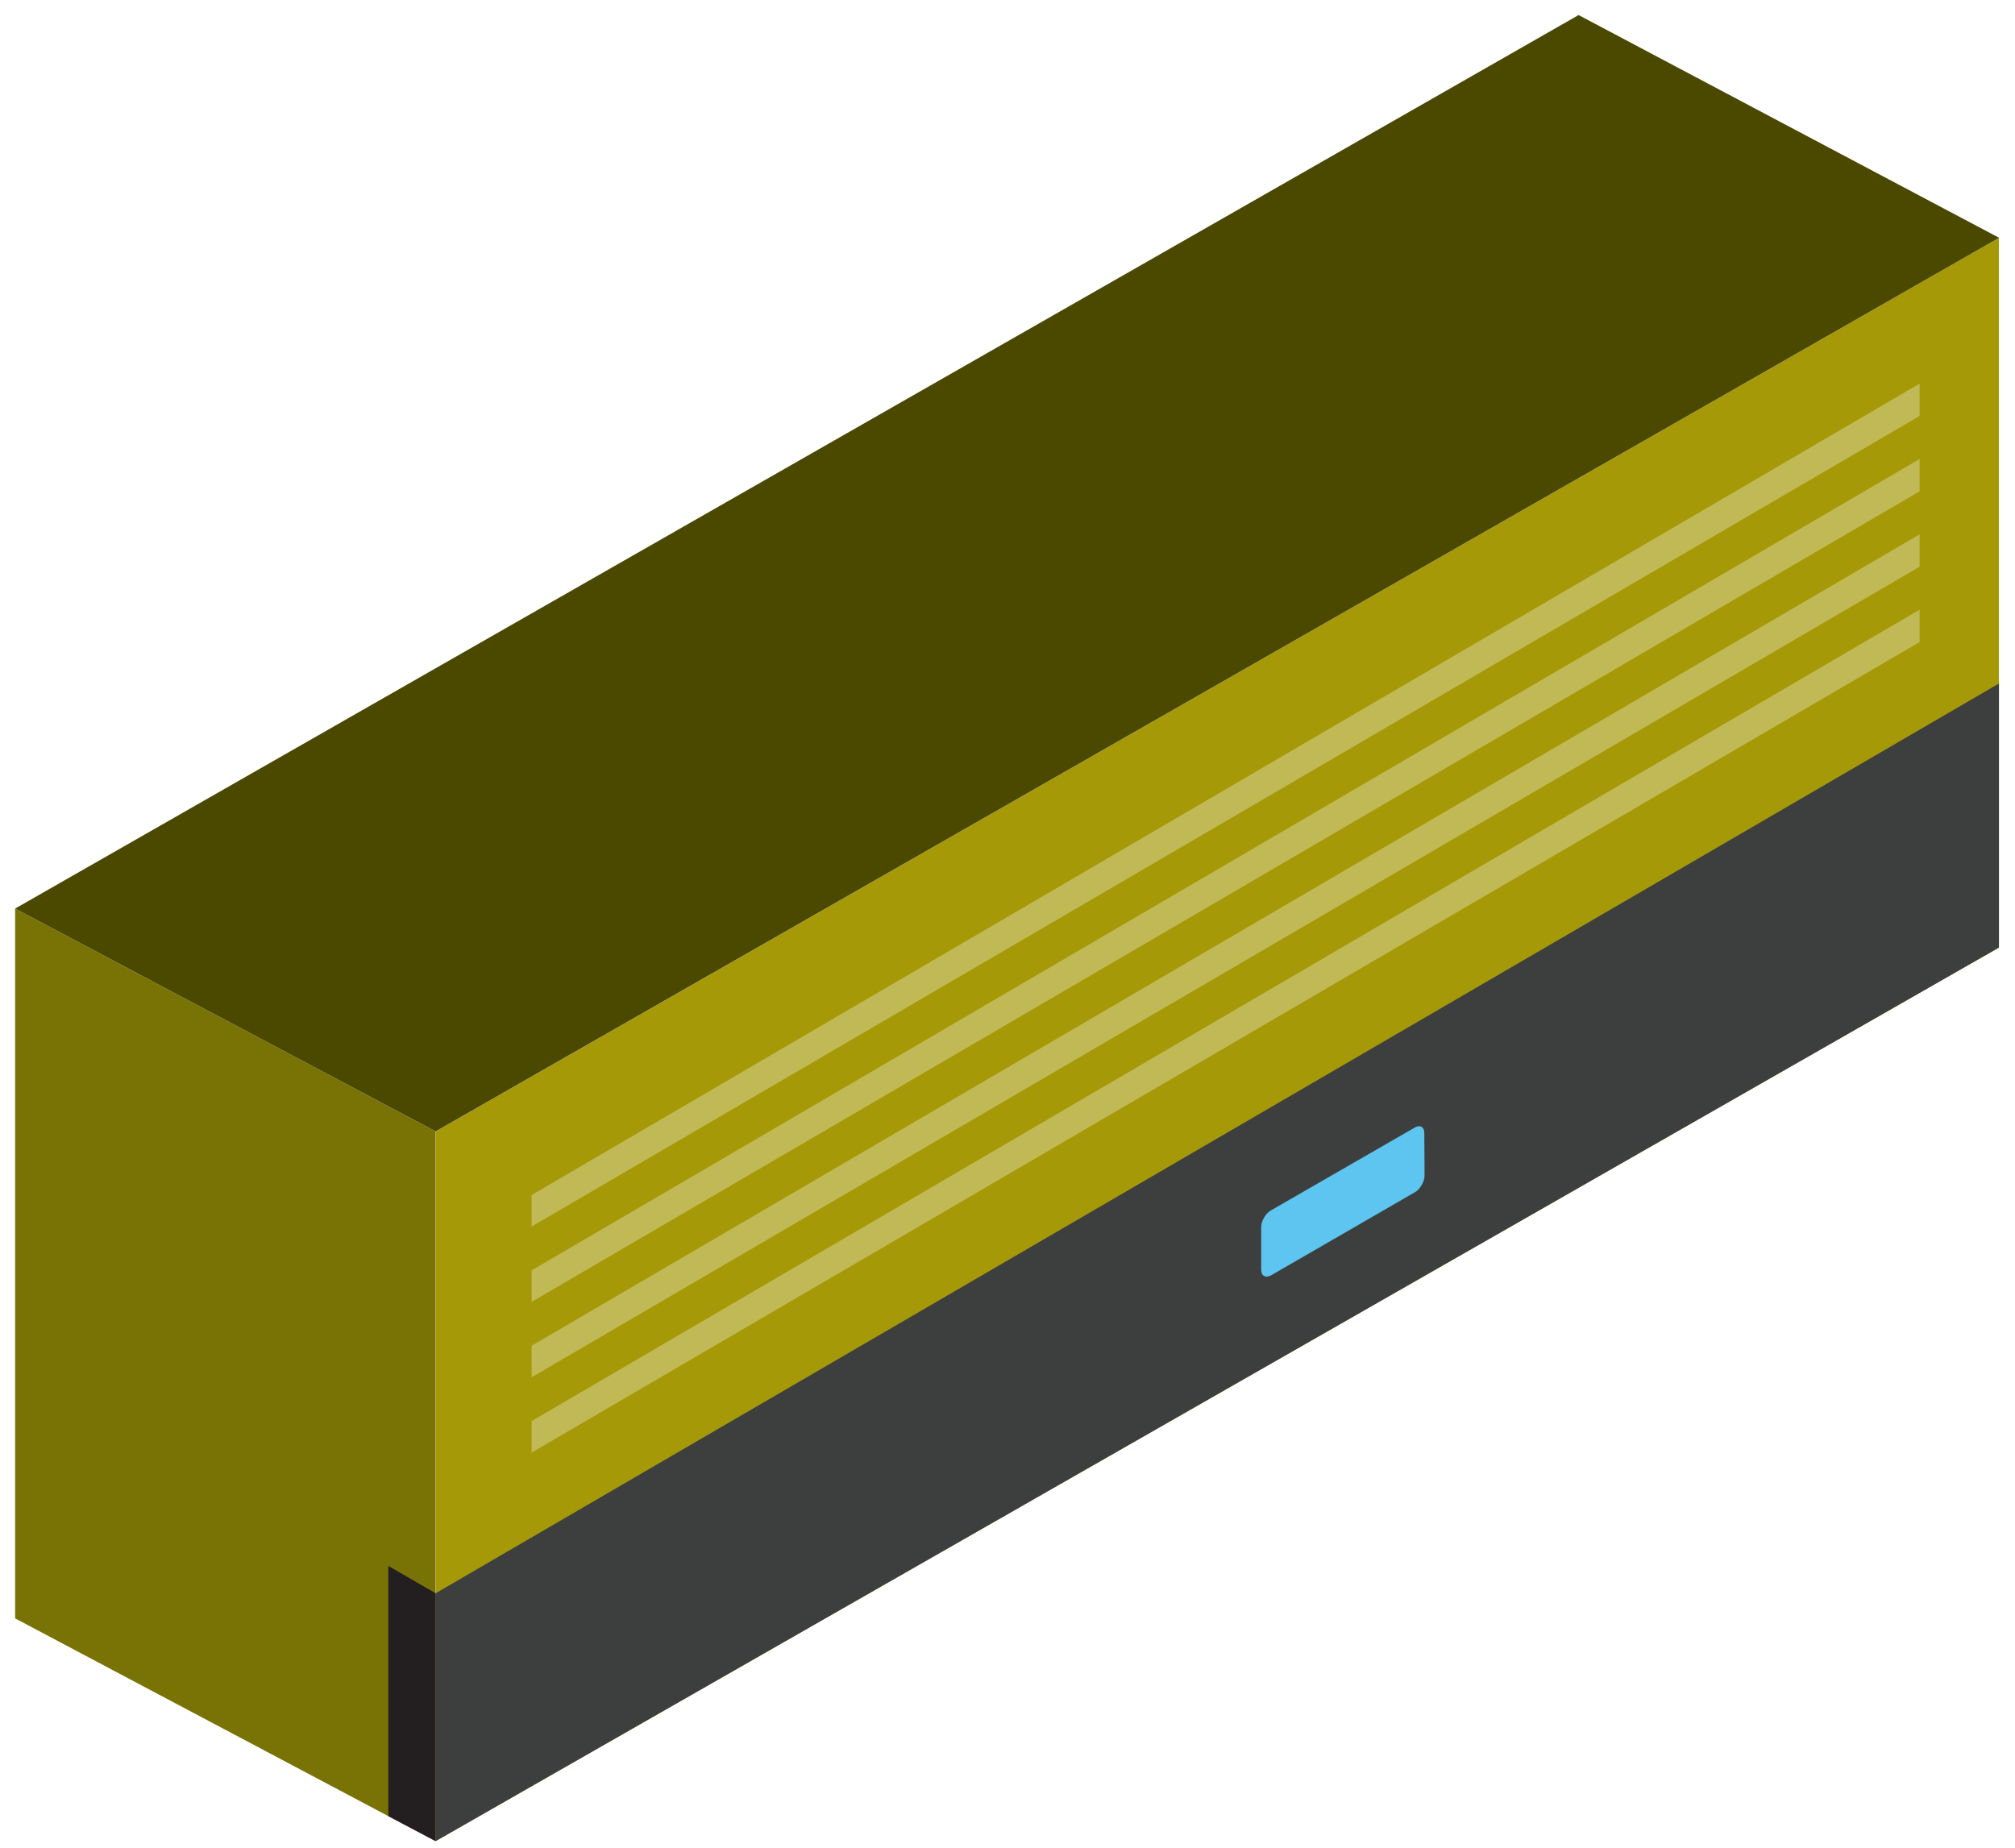
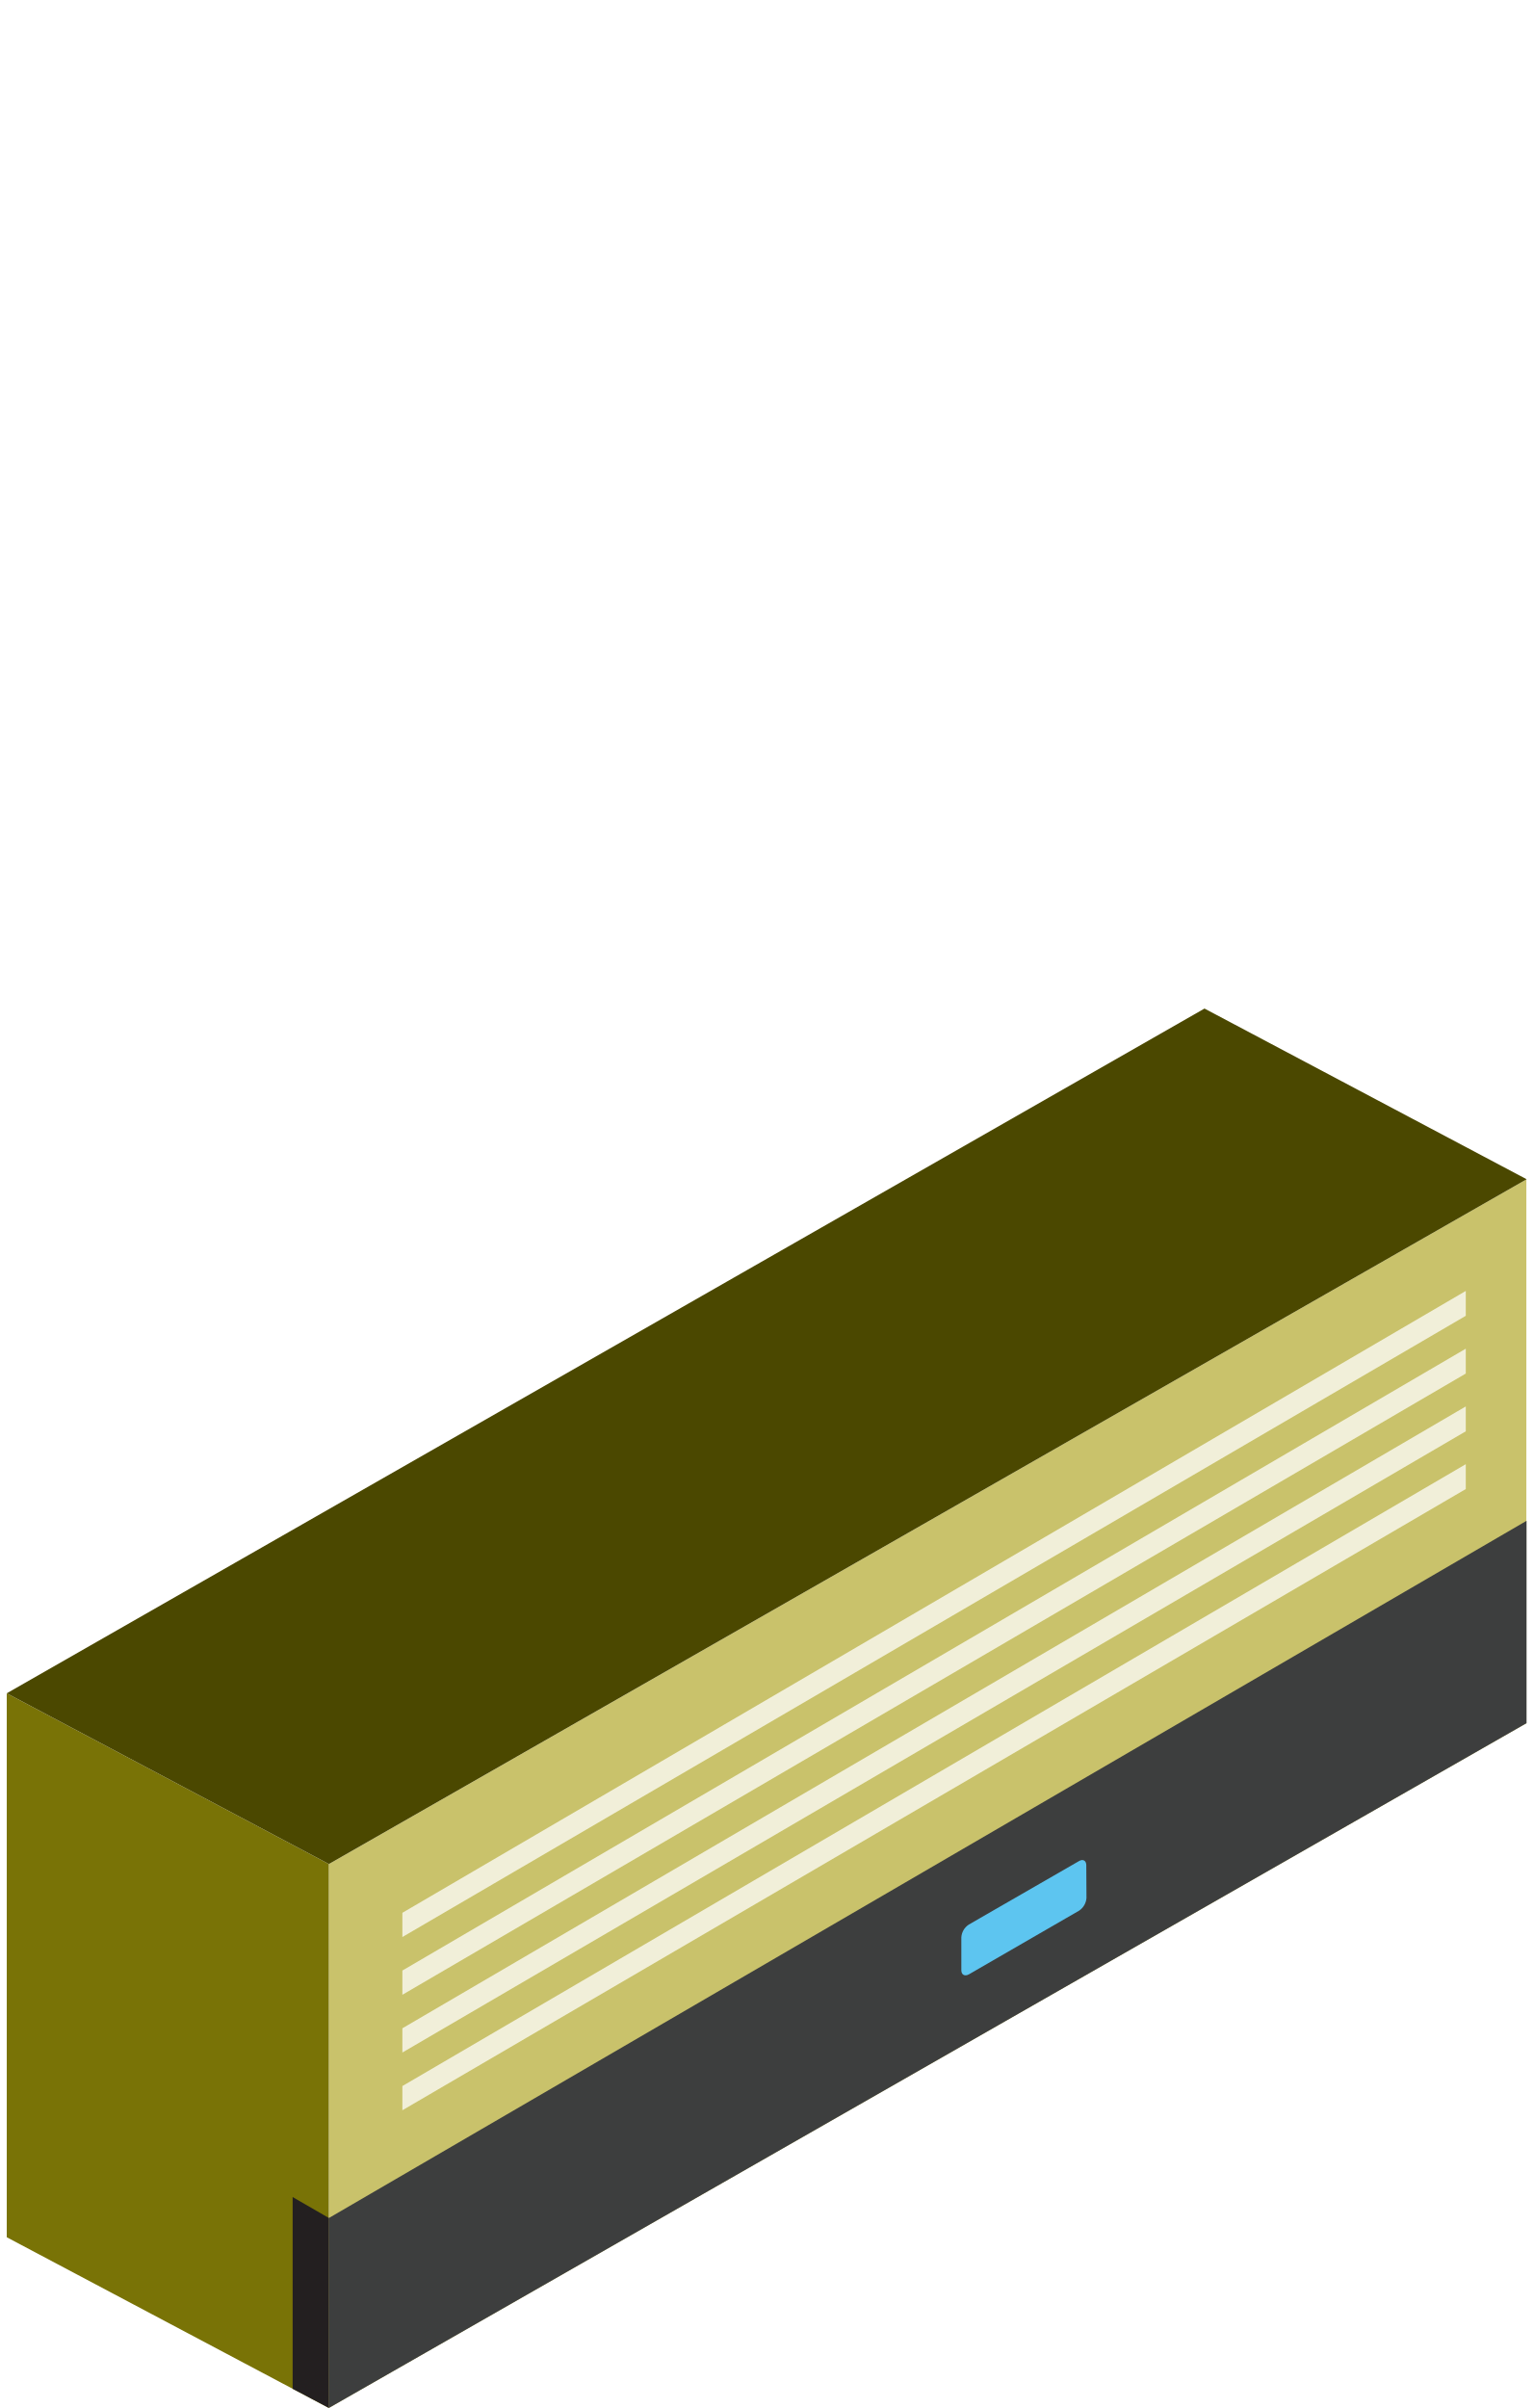
- <svg xmlns="http://www.w3.org/2000/svg" version="1.0" id="Capa_1" x="0px" y="0px" viewBox="0 0 395.577 362.801" enable-background="new 0 0 395.577 362.801" xml:space="preserve">
-   <g>
-     <polygon fill="#797306" points="85.524,222.127 85.524,361.489 2.97,317.745 2.97,178.383  " />
-     <defs>
-       <filter id="Adobe_OpacityMaskFilter" filterUnits="userSpaceOnUse" x="85.522" y="46.703" width="306.907" height="314.774">
-         <feColorMatrix type="matrix" values="-1 0 0 0 1  0 -1 0 0 1  0 0 -1 0 1  0 0 0 1 0" color-interpolation-filters="sRGB" result="source" />
-         <feFlood style="flood-color:white;flood-opacity:1" result="back" />
-         <feBlend in="source" in2="back" mode="normal" />
-       </filter>
-     </defs>
-     <mask maskUnits="userSpaceOnUse" x="85.522" y="46.703" width="306.907" height="314.774" id="SVGID_1_">
-       <g filter="url(#Adobe_OpacityMaskFilter)">
-         <g opacity="0.6">
-           <polygon fill="#BDBEC0" points="104.352,234.622 376.86,75.304 376.86,81.674 104.352,240.828     " />
-           <polygon fill="#BDBEC0" points="104.352,249.417 376.86,90.098 376.86,96.469 104.352,255.623     " />
-           <polygon fill="#BDBEC0" points="104.352,264.212 376.86,104.893 376.86,111.264 104.352,270.418     " />
-           <polygon fill="#BDBEC0" points="104.352,279.006 376.86,119.688 376.86,126.058 104.352,285.212     " />
-         </g>
+ <svg xmlns="http://www.w3.org/2000/svg" id="Capa_1" data-name="Capa 1" viewBox="0 0 382.168 600">
+   <defs>
+     <style>.cls-1{opacity:0.6;filter:url(#luminosity-invert-noclip);}.cls-2{fill:#bdbec0;}.cls-3{fill:#797306;}.cls-4{mask:url(#mask);}.cls-5{fill:#a59908;}.cls-6{fill:#4b4800;}.cls-7{fill:#3d3e3e;}.cls-8{fill:#5dc5f0;}.cls-9{fill:#231f20;}</style>
+     <filter id="luminosity-invert-noclip" x="81.971" y="293.847" width="298.489" height="306.141" filterUnits="userSpaceOnUse" color-interpolation-filters="sRGB">
+       <feColorMatrix values="-1 0 0 0 1 0 -1 0 0 1 0 0 -1 0 1 0 0 0 1 0" result="invert" />
+       <feFlood flood-color="#fff" result="bg" />
+       <feBlend in="invert" in2="bg" />
+     </filter>
+     <mask id="mask" x="81.971" y="293.847" width="298.489" height="306.141" maskUnits="userSpaceOnUse">
+       <g class="cls-1">
+         <polygon class="cls-2" points="100.284 476.612 365.318 321.664 365.318 327.86 100.284 482.648 100.284 476.612" />
+         <polygon class="cls-2" points="100.284 491.001 365.318 336.052 365.318 342.249 100.284 497.038 100.284 491.001" />
+         <polygon class="cls-2" points="100.284 505.39 365.318 350.441 365.318 356.638 100.284 511.427 100.284 505.39" />
+         <polygon class="cls-2" points="100.284 519.779 365.318 364.83 365.318 371.026 100.284 525.815 100.284 519.779" />
      </g>
    </mask>
-     <polygon mask="url(#SVGID_1_)" fill="#A59908" points="85.522,222.143 85.522,361.477 392.429,186.037 392.429,46.703  " />
-     <polygon fill="#4B4800" points="392.454,46.687 309.901,2.955 2.97,178.383 85.524,222.127  " />
-     <g>
-       <g>
-         <polygon fill="#3D3E3E" points="85.522,312.814 85.522,361.477 392.429,186.037 392.429,134.196    " />
-       </g>
-     </g>
-     <g>
-       <g>
-         <path fill="#5DC5F0" d="M247.59,240.946v8.381c0,1.17,0.843,1.639,1.92,1.077l28.28-16.341c0.515-0.281,0.983-0.843,1.311-1.405     c0.327-0.562,0.562-1.217,0.562-1.826l-0.047-8.381c0-1.217-0.843-1.686-1.873-1.077l-25.283,14.561l-2.997,1.732     C248.433,238.277,247.59,239.728,247.59,240.946z" />
-       </g>
-     </g>
-     <polygon fill="#231F20" points="85.522,312.814 76.23,307.443 76.23,356.565 85.522,361.477  " />
+   </defs>
+   <polygon class="cls-3" points="81.973 464.46 81.973 600 1.684 557.455 1.684 421.916 81.973 464.46" />
+   <g class="cls-4">
+     <polygon class="cls-5" points="81.971 464.476 81.971 599.988 380.46 429.36 380.46 293.847 81.971 464.476" />
  </g>
+   <polygon class="cls-6" points="380.484 293.832 300.195 251.3 1.684 421.916 81.973 464.46 380.484 293.832" />
+   <polygon class="cls-7" points="81.971 552.66 81.971 599.988 380.46 429.36 380.46 378.941 81.971 552.66" />
+   <path class="cls-8" d="M239.594,482.763v8.151c0,1.138.82,1.594,1.867,1.047l27.5-15.892a4.151,4.151,0,0,0,1.821-3.142l-.045-8.151c0-1.184-.82-1.64-1.822-1.047L244.33,477.89l-2.914,1.685A4.08,4.08,0,0,0,239.594,482.763Z" />
+   <polygon class="cls-9" points="81.971 552.66 72.934 547.436 72.934 595.211 81.971 599.988 81.971 552.66" />
</svg>
